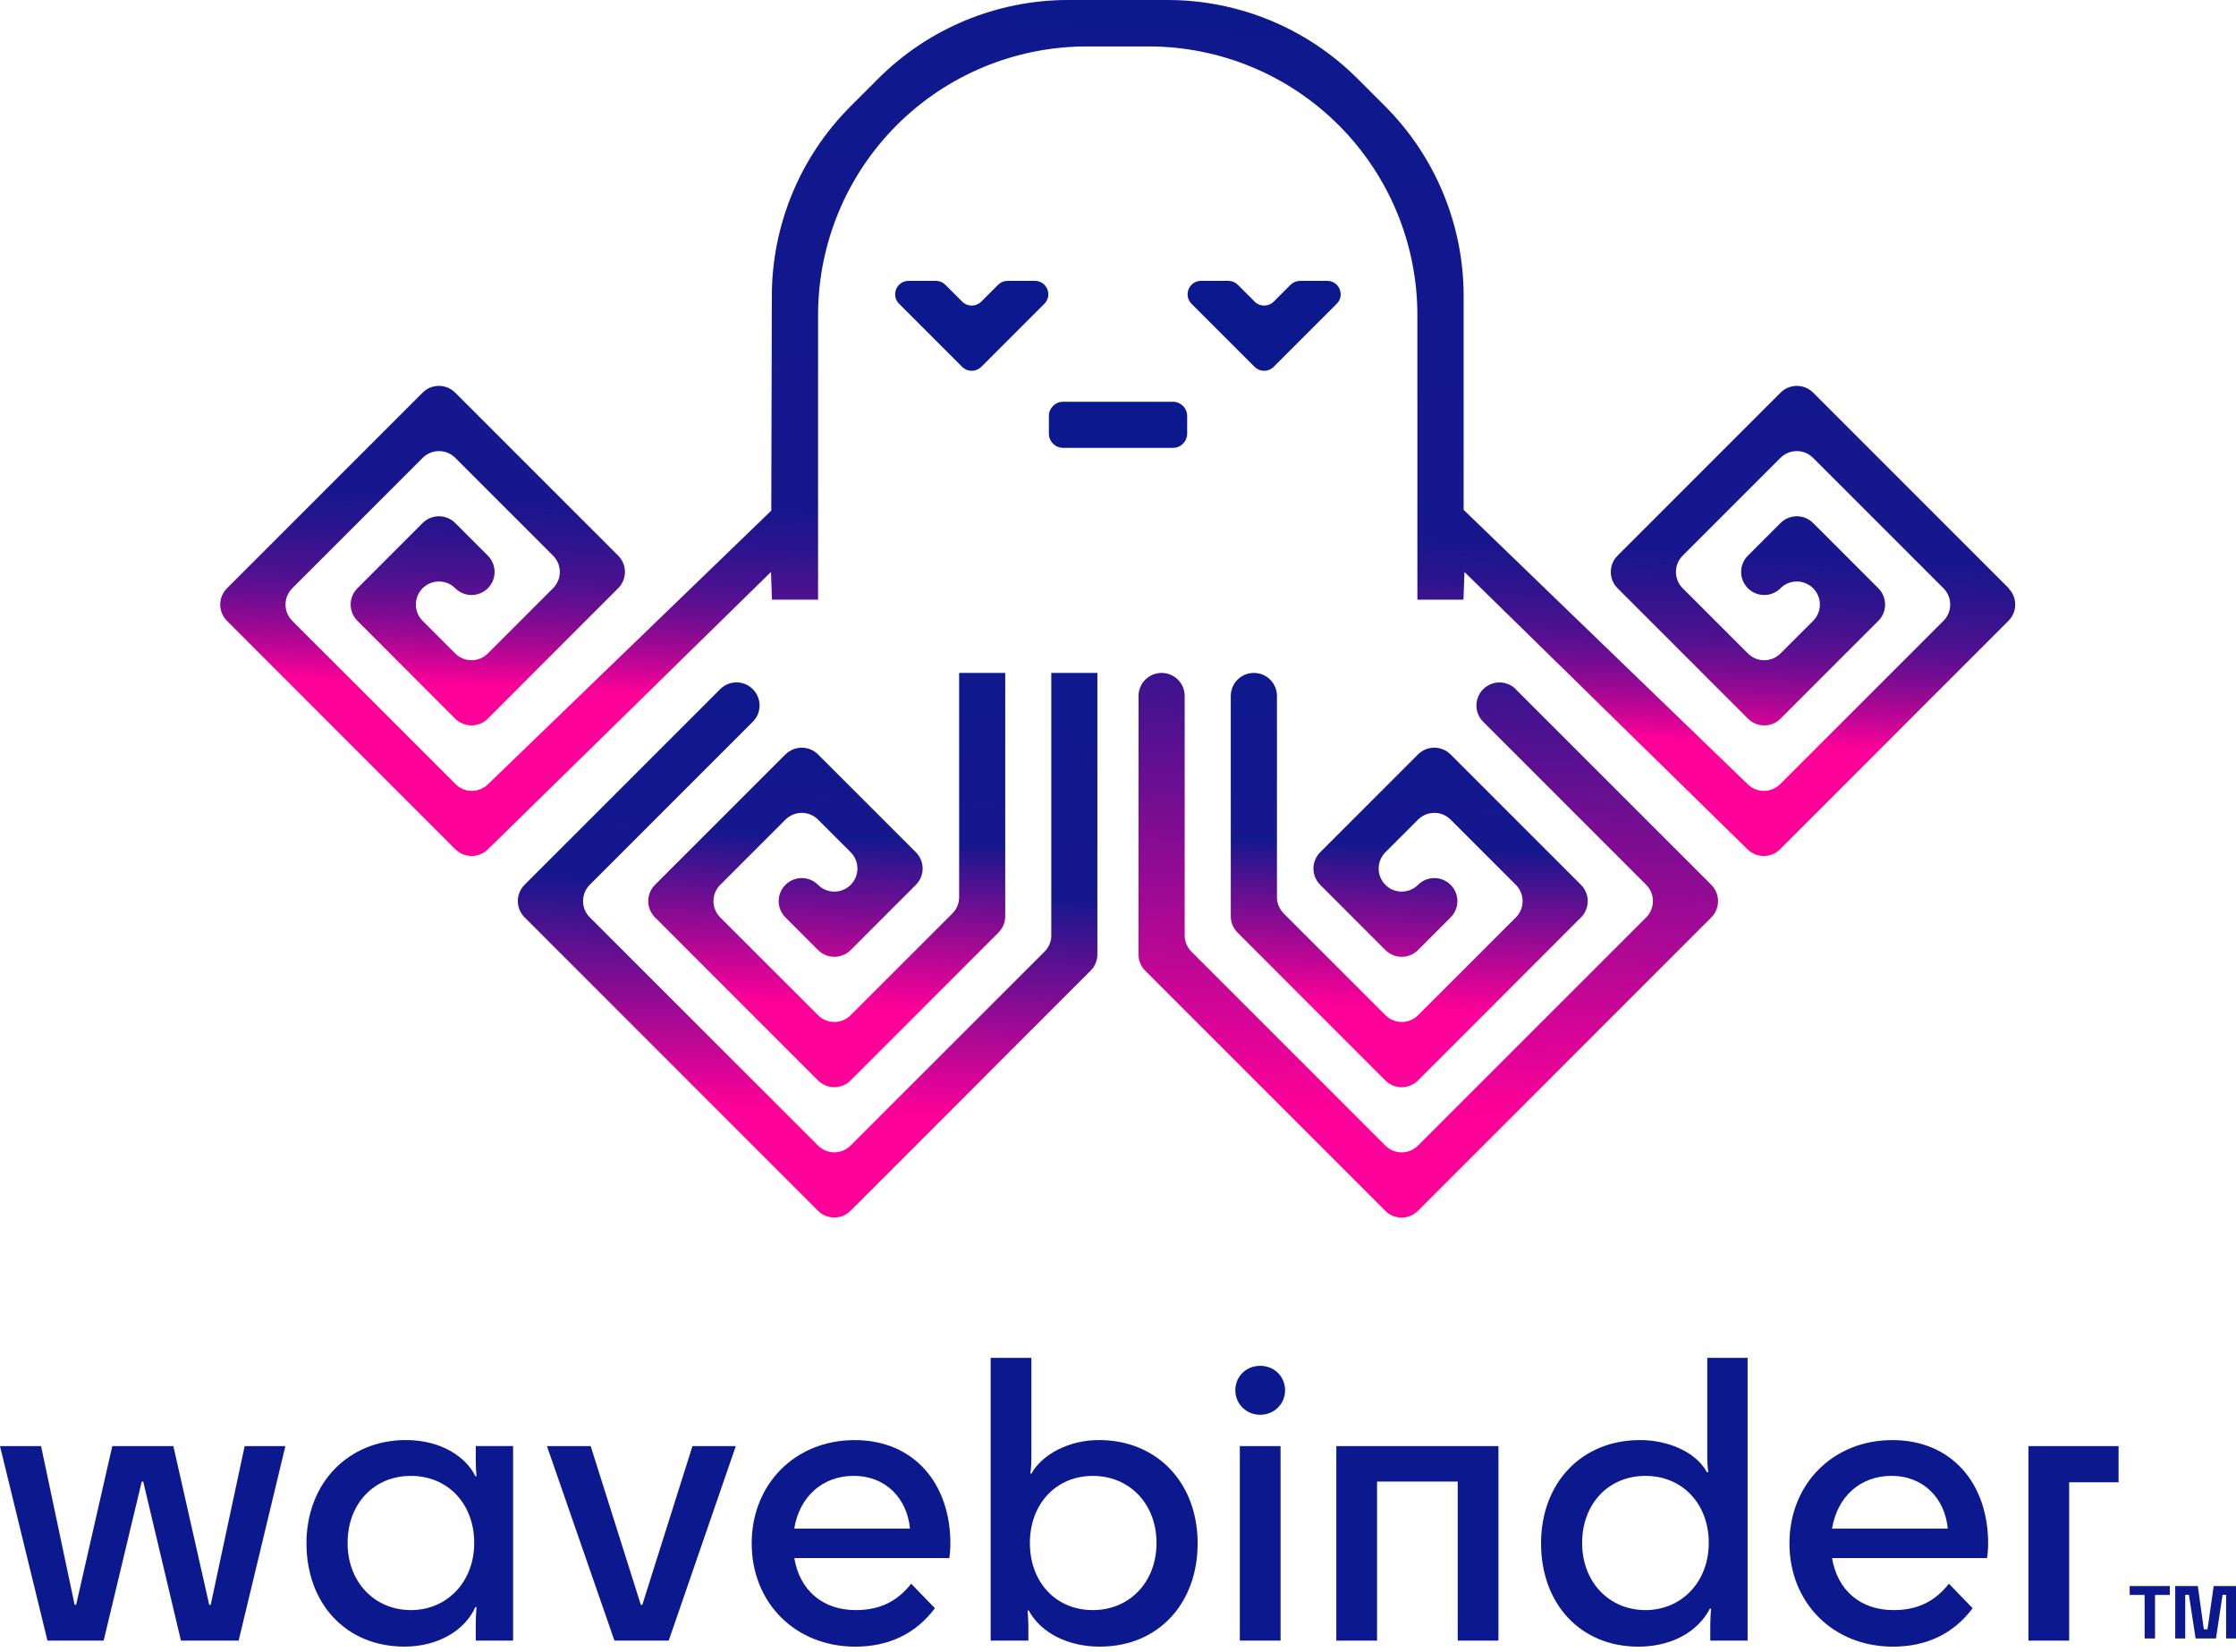
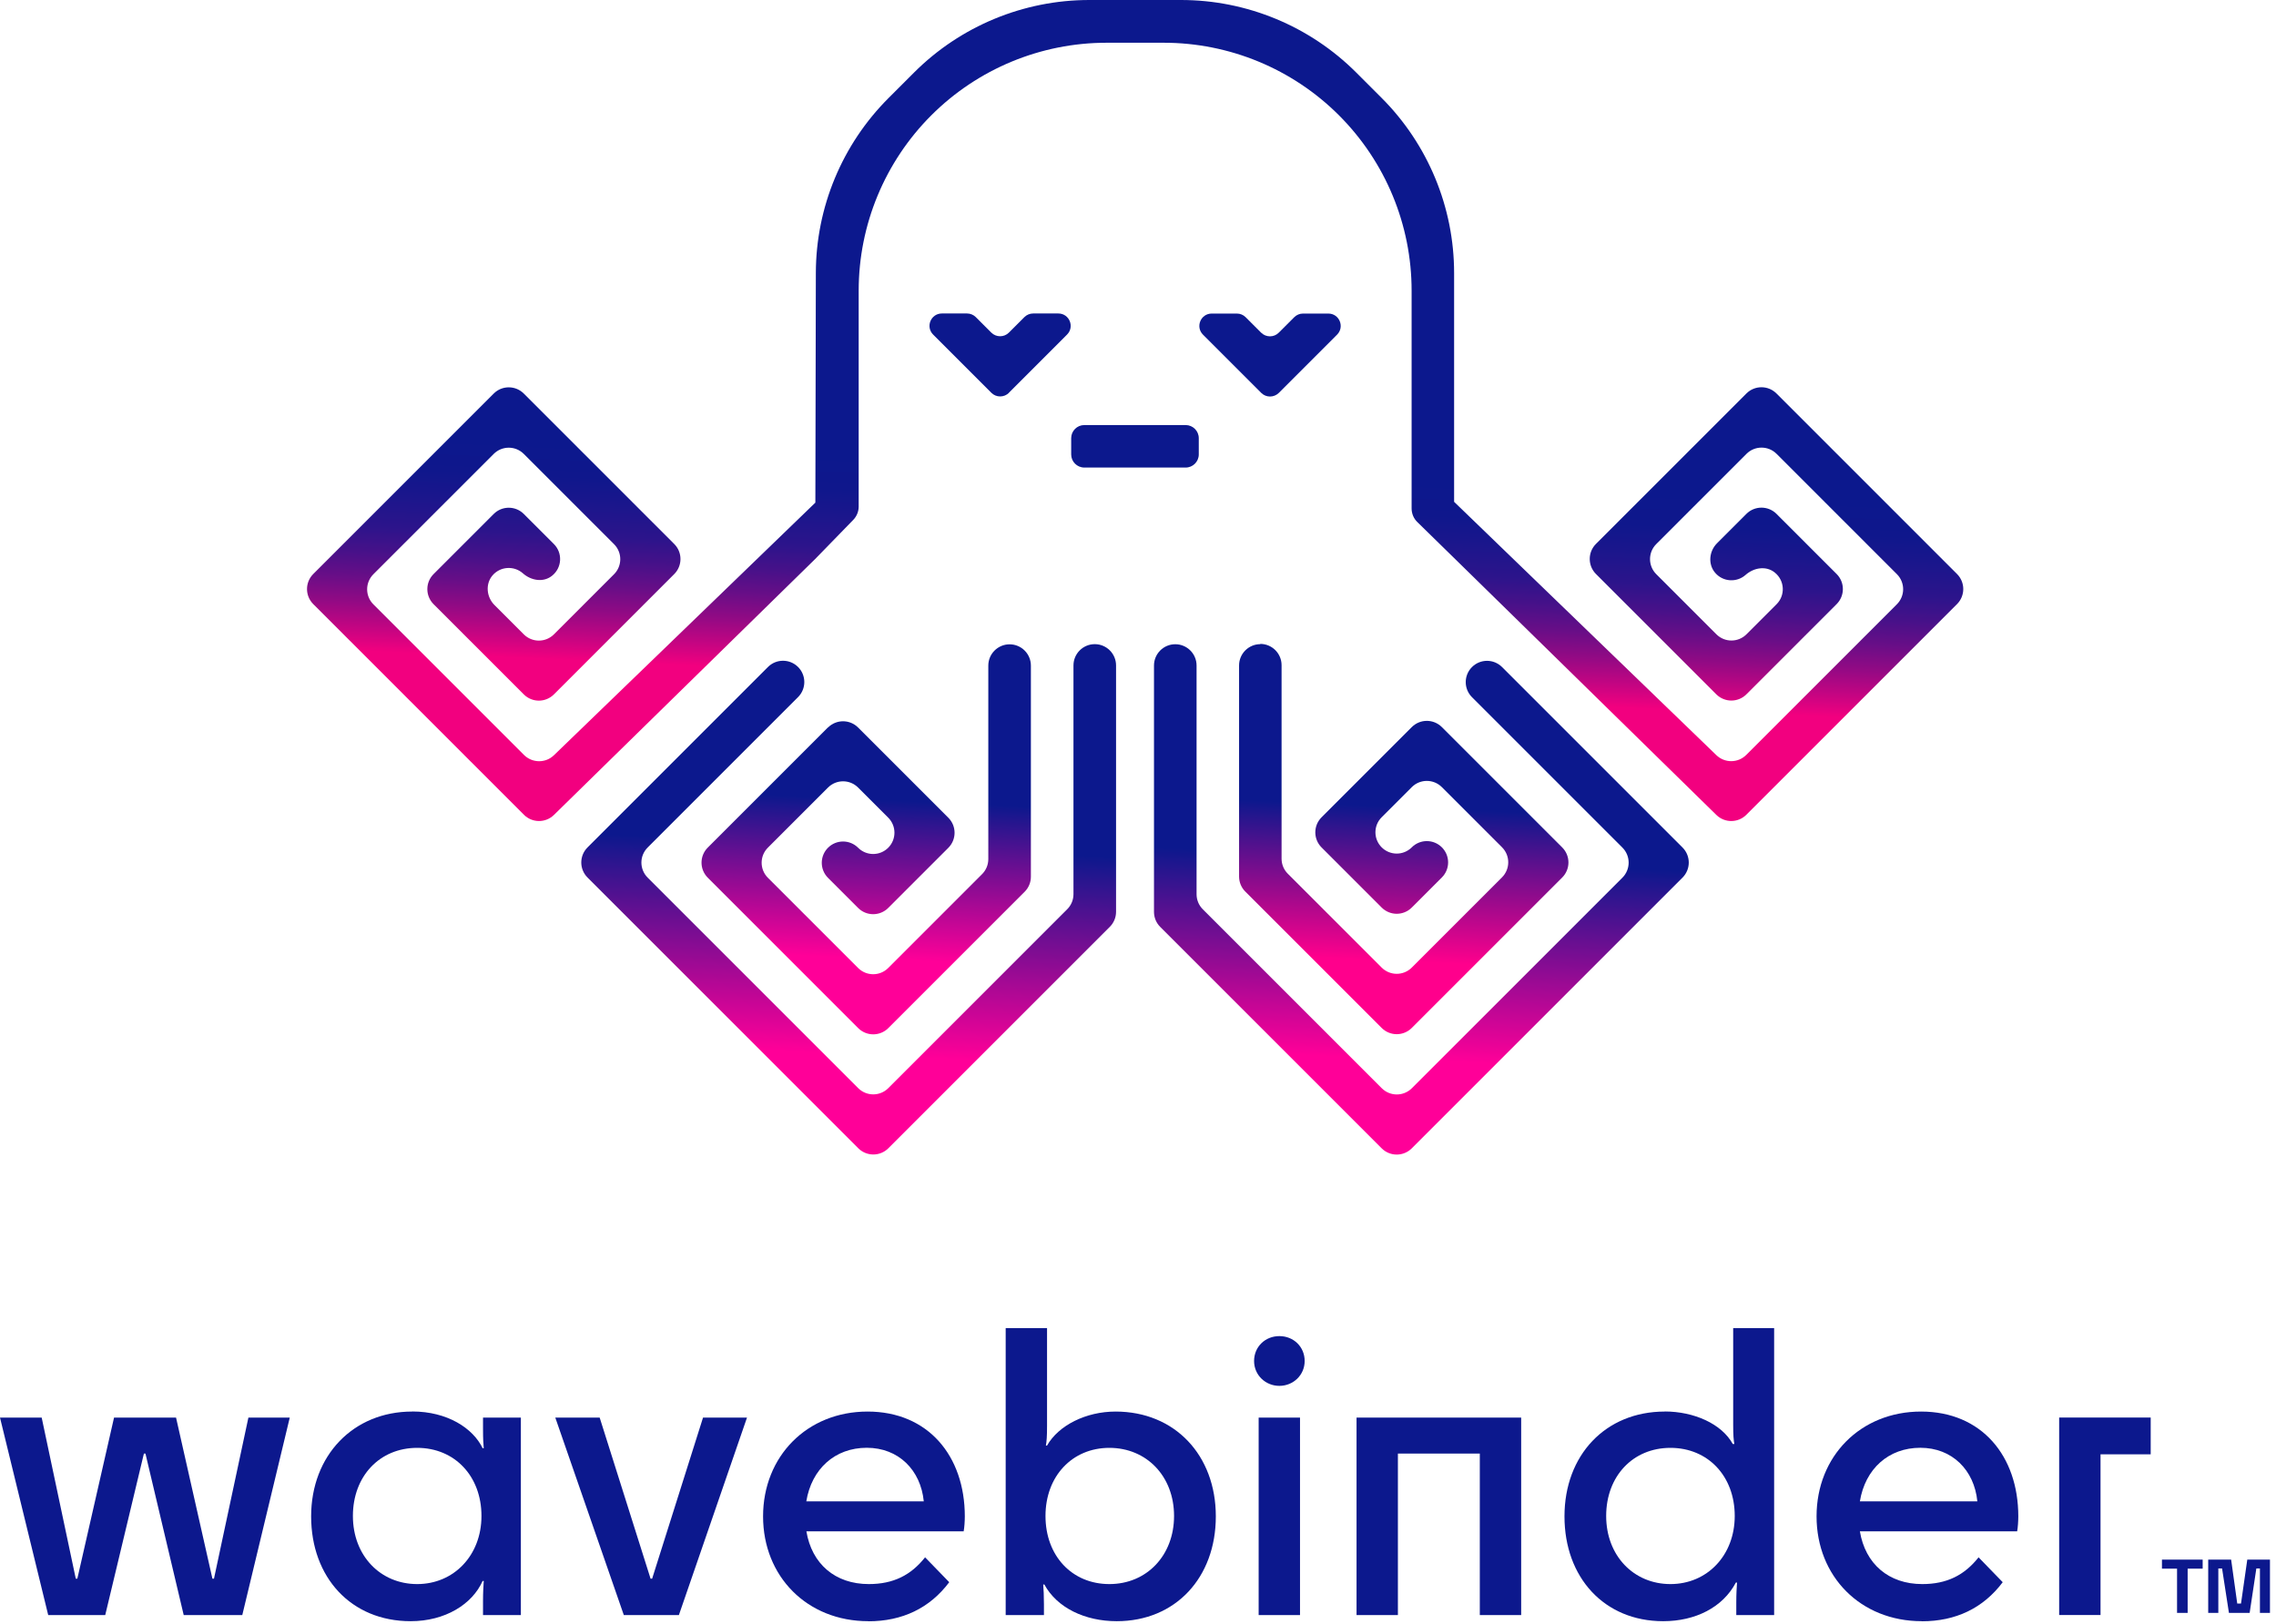
- <svg xmlns="http://www.w3.org/2000/svg" width="306" height="226" viewBox="0 0 306 226" fill="none">
-   <path d="M32.658 224.518H24.762L19.601 202.748H19.395L14.186 224.518H6.496L0 197.898H5.62L10.212 219.615H10.418L15.368 197.898H23.727L28.631 219.615H28.836L33.481 197.898H39.054L32.658 224.518Z" fill="#0C188D" />
-   <path d="M55.562 197.069C60.306 197.069 63.763 199.338 65.056 202.019H65.209C65.156 201.455 65.109 200.779 65.109 199.386V197.892H70.218V224.512H65.109V222.602C65.109 221.414 65.162 220.644 65.209 219.921H65.056C63.663 223.066 60.001 225.335 55.356 225.335C47.308 225.335 41.94 219.403 41.94 211.202C41.94 203.001 47.614 197.069 55.562 197.069ZM64.898 211.155C64.898 205.788 61.288 201.972 56.232 201.972C51.176 201.972 47.567 205.788 47.567 211.155C47.567 216.523 51.282 220.338 56.232 220.338C61.182 220.338 64.898 216.47 64.898 211.155Z" fill="#0C188D" />
-   <path d="M84.087 224.518L74.852 197.898H80.836L87.697 219.615H87.903L94.764 197.898H100.696L91.513 224.518H84.082H84.087Z" fill="#0C188D" />
-   <path d="M117.056 225.341C108.802 225.341 102.87 219.304 102.87 211.208C102.87 203.113 108.802 197.075 116.956 197.075C125.11 197.075 130.06 203.06 130.06 211.208C130.06 211.826 130.007 212.702 129.907 213.219H108.702C109.425 217.605 112.57 220.338 117.109 220.338C120.413 220.338 122.782 219.151 124.693 216.729L127.944 220.08C125.316 223.589 121.601 225.341 117.056 225.341ZM108.696 209.192H124.534C124.123 204.959 121.13 201.967 116.844 201.967C112.559 201.967 109.413 204.806 108.69 209.192H108.696Z" fill="#0C188D" />
-   <path d="M150.536 225.341C146.256 225.341 142.488 223.536 140.783 220.391H140.63C140.683 221.061 140.736 221.884 140.736 223.071V224.518H135.574V185.822H141.147V199.026C141.147 200.42 141.095 201.09 140.995 201.66H141.147C142.694 198.926 146.409 197.069 150.383 197.069C158.379 197.069 163.899 202.948 163.899 211.202C163.899 219.456 158.485 225.335 150.536 225.335V225.341ZM158.273 211.155C158.273 205.787 154.557 201.972 149.554 201.972C144.551 201.972 140.942 205.787 140.942 211.155C140.942 216.522 144.498 220.338 149.554 220.338C154.61 220.338 158.273 216.469 158.273 211.155Z" fill="#0C188D" />
-   <path d="M169.056 190.261C169.056 188.351 170.549 186.91 172.46 186.91C174.37 186.91 175.864 188.356 175.864 190.261C175.864 192.166 174.317 193.612 172.46 193.612C170.602 193.612 169.056 192.166 169.056 190.261ZM169.673 224.518V197.898H175.246V224.518H169.673Z" fill="#0C188D" />
-   <path d="M205.064 197.898V224.518H199.491V202.748H188.45V224.518H182.877V197.898H205.058H205.064Z" fill="#0C188D" />
-   <path d="M224.406 197.069C228.328 197.069 232.096 198.721 233.589 201.454H233.795C233.689 200.884 233.642 200.267 233.642 198.821V185.822H239.163V224.518H234.054V222.813C234.054 221.625 234.107 220.802 234.16 220.132H234.007C232.255 223.483 228.539 225.341 224.206 225.341C216.264 225.341 210.896 219.462 210.896 211.208C210.896 202.954 216.417 197.075 224.412 197.075L224.406 197.069ZM233.848 211.155C233.848 205.787 230.238 201.972 225.182 201.972C220.126 201.972 216.517 205.787 216.517 211.155C216.517 216.522 220.232 220.338 225.182 220.338C230.132 220.338 233.848 216.469 233.848 211.155Z" fill="#0C188D" />
-   <path d="M259.075 225.341C250.821 225.341 244.889 219.304 244.889 211.208C244.889 203.113 250.821 197.075 258.975 197.075C267.129 197.075 272.079 203.06 272.079 211.208C272.079 211.826 272.026 212.702 271.926 213.219H250.721C251.444 217.605 254.589 220.338 259.128 220.338C262.432 220.338 264.801 219.151 266.711 216.729L269.962 220.08C267.335 223.589 263.619 225.341 259.075 225.341ZM250.721 209.192H266.559C266.147 204.959 263.155 201.967 258.869 201.967C254.583 201.967 251.438 204.806 250.715 209.192H250.721Z" fill="#0C188D" />
-   <path d="M289.928 197.898V202.848H283.167V224.518H277.594V197.898H289.922H289.928Z" fill="#0C188D" />
-   <path d="M293.496 218.263H291.45V217.046H296.941V218.263H294.919V224.224H293.496V218.263ZM300.474 224.224L299.557 218.245H299.052V224.224H297.682V217.046H300.774L301.597 222.972H302.103L302.944 217.046H306.001V224.224H304.648V218.245H304.161L303.261 224.224H300.469H300.474Z" fill="#0C188D" />
-   <path d="M181.648 38.437H177.915C177.427 38.437 176.962 38.631 176.615 38.972L174.305 41.282C173.588 42 172.424 42 171.706 41.282L169.396 38.972C169.049 38.625 168.585 38.437 168.097 38.437H164.364C162.729 38.437 161.912 40.412 163.064 41.571L171.701 50.207C172.418 50.924 173.582 50.924 174.299 50.207L182.935 41.571C184.093 40.412 183.27 38.437 181.636 38.437H181.648Z" fill="#0C188D" />
-   <path d="M134.287 50.207L142.924 41.571C144.082 40.412 143.259 38.437 141.624 38.437H137.891C137.403 38.437 136.939 38.631 136.592 38.972L134.282 41.282C133.564 42 132.4 42 131.683 41.282L129.373 38.972C129.026 38.625 128.561 38.437 128.073 38.437H124.34C122.706 38.437 121.889 40.412 123.041 41.571L131.677 50.207C132.394 50.924 133.558 50.924 134.276 50.207H134.287Z" fill="#0C188D" />
-   <path d="M160.519 54.98H145.487C144.412 54.98 143.541 55.851 143.541 56.926V59.342C143.541 60.416 144.412 61.288 145.487 61.288H160.519C161.594 61.288 162.465 60.416 162.465 59.342V56.926C162.465 55.851 161.594 54.98 160.519 54.98Z" fill="#0C188D" />
-   <path d="M274.901 80.501L248.134 53.734C246.899 52.499 244.906 52.499 243.672 53.734L221.367 76.039C220.132 77.273 220.132 79.266 221.367 80.501L239.21 98.344C240.444 99.578 242.437 99.578 243.672 98.344L257.052 84.963C258.287 83.728 258.287 81.735 257.052 80.501L248.128 71.577C246.893 70.342 244.9 70.342 243.666 71.577L239.204 76.039C237.969 77.273 237.969 79.266 239.204 80.501C240.438 81.735 242.431 81.735 243.666 80.501C244.9 79.266 246.893 79.266 248.128 80.501C249.362 81.735 249.362 83.728 248.128 84.963L243.666 89.425C242.431 90.66 240.438 90.66 239.204 89.425L230.279 80.501C229.045 79.266 229.045 77.273 230.279 76.039L243.66 62.658C244.894 61.424 246.887 61.424 248.122 62.658L265.965 80.501C267.199 81.735 267.199 83.728 265.965 84.963L243.619 107.309C242.402 108.526 240.432 108.544 239.198 107.344L200.302 69.772V40.518C200.302 30.765 196.428 21.411 189.532 14.515L185.787 10.77C178.891 3.874 169.538 0 159.785 0H146.181C136.427 0 127.074 3.874 120.178 10.77L116.398 14.551C109.525 21.423 105.651 30.735 105.628 40.459L105.551 69.878L66.768 107.344C65.533 108.538 63.564 108.526 62.347 107.309L40.001 84.963C38.766 83.728 38.766 81.735 40.001 80.501L57.843 62.658C59.078 61.424 61.071 61.424 62.306 62.658L75.686 76.039C76.921 77.273 76.921 79.266 75.686 80.501L66.762 89.425C65.527 90.66 63.534 90.66 62.3 89.425L57.837 84.963C56.603 83.728 56.603 81.735 57.837 80.501C59.072 79.266 61.065 79.266 62.3 80.501C63.534 81.735 65.527 81.735 66.762 80.501C67.996 79.266 67.996 77.273 66.762 76.039L62.3 71.577C61.065 70.342 59.072 70.342 57.837 71.577L48.913 80.501C47.679 81.735 47.679 83.728 48.913 84.963L62.294 98.344C63.528 99.578 65.521 99.578 66.756 98.344L84.599 80.501C85.833 79.266 85.833 77.273 84.599 76.039L62.294 53.734C61.059 52.499 59.066 52.499 57.832 53.734L31.065 80.501C29.83 81.735 29.83 83.728 31.065 84.963L62.317 116.216C63.54 117.438 65.521 117.45 66.756 116.239L105.51 78.273L105.645 82.065H111.953V43.128C111.953 33.375 115.828 24.022 122.724 17.126C129.62 10.229 138.973 6.355 148.726 6.355H157.198C166.951 6.355 176.305 10.229 183.201 17.126C190.097 24.022 193.971 33.375 193.971 43.128V82.065H200.279L200.414 78.273L239.168 116.239C240.403 117.45 242.384 117.438 243.607 116.216L274.86 84.963C276.094 83.728 276.094 81.735 274.86 80.501H274.901Z" fill="url(#paint0_linear_39_1243)" />
-   <path d="M171.59 92.088C169.849 92.088 168.433 93.499 168.433 95.245V125.393C168.433 126.227 168.768 127.033 169.356 127.621L189.591 147.856C190.826 149.091 192.819 149.091 194.053 147.856L216.358 125.551C217.593 124.317 217.593 122.324 216.358 121.089L198.515 103.246C197.281 102.012 195.288 102.012 194.053 103.246L180.673 116.627C179.438 117.862 179.438 119.855 180.673 121.089L189.597 130.013C190.831 131.248 192.824 131.248 194.059 130.013L198.521 125.551C199.756 124.317 199.756 122.324 198.521 121.089C197.287 119.855 195.294 119.855 194.059 121.089C192.824 122.324 190.831 122.324 189.597 121.089C188.362 119.855 188.362 117.862 189.597 116.627L194.059 112.165C195.294 110.93 197.287 110.93 198.521 112.165L207.445 121.089C208.68 122.324 208.68 124.317 207.445 125.551L194.065 138.932C192.83 140.166 190.837 140.166 189.603 138.932L175.676 125.005C175.082 124.411 174.753 123.611 174.753 122.776V95.245C174.753 93.505 173.342 92.088 171.596 92.088H171.59Z" fill="url(#paint1_linear_39_1243)" />
-   <path d="M207.44 94.316C206.205 93.082 204.212 93.082 202.978 94.316C201.743 95.551 201.743 97.544 202.978 98.778L225.282 121.083C226.517 122.318 226.517 124.311 225.282 125.545L194.053 156.775C192.819 158.009 190.826 158.009 189.591 156.775L163.048 130.231C162.454 129.637 162.125 128.838 162.125 128.003V95.245C162.125 93.505 160.714 92.088 158.968 92.088C157.227 92.088 155.811 93.499 155.811 95.245V130.619C155.811 131.454 156.14 132.259 156.734 132.847L189.585 165.699C190.82 166.933 192.813 166.933 194.047 165.699L234.195 125.551C235.429 124.317 235.429 122.324 234.195 121.089L207.428 94.322L207.44 94.316Z" fill="url(#paint2_linear_39_1243)" />
-   <path d="M107.484 103.241L89.642 121.083C88.407 122.318 88.407 124.311 89.642 125.545L111.947 147.85C113.181 149.085 115.174 149.085 116.409 147.85L136.644 127.615C137.238 127.021 137.567 126.222 137.567 125.387V92.088H131.259V122.776C131.259 123.611 130.93 124.417 130.336 125.005L116.409 138.932C115.174 140.166 113.181 140.166 111.947 138.932L98.566 125.551C97.332 124.317 97.332 122.324 98.566 121.089L107.49 112.165C108.725 110.93 110.718 110.93 111.952 112.165L116.415 116.627C117.649 117.862 117.649 119.855 116.415 121.089C115.18 122.324 113.187 122.324 111.952 121.089C110.718 119.855 108.725 119.855 107.49 121.089C106.256 122.324 106.256 124.317 107.49 125.551L111.952 130.013C113.187 131.248 115.18 131.248 116.415 130.013L125.339 121.089C126.573 119.855 126.573 117.862 125.339 116.627L111.952 103.246C110.718 102.012 108.725 102.012 107.49 103.246L107.484 103.241Z" fill="url(#paint3_linear_39_1243)" />
-   <path d="M143.875 127.997C143.875 128.832 143.546 129.637 142.952 130.225L116.409 156.768C115.174 158.003 113.181 158.003 111.946 156.768L80.717 125.539C79.483 124.305 79.483 122.312 80.717 121.077L103.022 98.772C104.257 97.538 104.257 95.545 103.022 94.31C101.788 93.076 99.795 93.076 98.56 94.31L71.793 121.077C70.558 122.312 70.558 124.305 71.793 125.539L111.941 165.687C113.175 166.921 115.168 166.921 116.403 165.687L149.254 132.835C149.848 132.241 150.177 131.442 150.177 130.607V92.082H143.869V127.997H143.875Z" fill="url(#paint4_linear_39_1243)" />
+ <svg xmlns="http://www.w3.org/2000/svg" width="279" height="199" viewBox="0 0 279 199" fill="none">
+   <path d="M29.7 198H22.52L17.83 178.2H17.64L12.9 198H5.91L0 173.79H5.11L9.29 193.54H9.48L13.98 173.79H21.58L26.04 193.54H26.23L30.45 173.79H35.52L29.7 198Z" fill="#0C188D" />
+   <path d="M50.53 173.04C54.85 173.04 57.99 175.1 59.16 177.54H59.3C59.25 177.02 59.21 176.41 59.21 175.15V173.79H63.85V198H59.21V196.26C59.21 195.18 59.26 194.48 59.3 193.82H59.16C57.89 196.68 54.56 198.75 50.34 198.75C43.02 198.75 38.14 193.36 38.14 185.9C38.14 178.44 43.3 173.05 50.52 173.05L50.53 173.04ZM59.02 185.85C59.02 180.97 55.74 177.5 51.14 177.5C46.54 177.5 43.26 180.97 43.26 185.85C43.26 190.73 46.64 194.2 51.14 194.2C55.64 194.2 59.02 190.68 59.02 185.85Z" fill="#0C188D" />
+   <path d="M76.47 198L68.07 173.79H73.51L79.75 193.54H79.94L86.18 173.79H91.57L83.22 198H76.47Z" fill="#0C188D" />
+   <path d="M106.44 198.75C98.93 198.75 93.54 193.26 93.54 185.9C93.54 178.54 98.93 173.05 106.35 173.05C113.77 173.05 118.27 178.49 118.27 185.9C118.27 186.46 118.22 187.26 118.13 187.73H98.85C99.51 191.72 102.37 194.2 106.5 194.2C109.5 194.2 111.66 193.12 113.4 190.92L116.36 193.97C113.97 197.16 110.59 198.76 106.46 198.76L106.44 198.75ZM98.84 184.06H113.24C112.86 180.21 110.14 177.49 106.25 177.49C102.36 177.49 99.49 180.07 98.84 184.06Z" fill="#0C188D" />
+   <path d="M136.89 198.75C133 198.75 129.57 197.11 128.02 194.25H127.88C127.93 194.86 127.97 195.61 127.97 196.69V198H123.28V162.82H128.35V174.83C128.35 176.1 128.3 176.71 128.21 177.22H128.35C129.76 174.73 133.14 173.05 136.75 173.05C144.02 173.05 149.04 178.4 149.04 185.9C149.04 193.4 144.11 198.75 136.89 198.75ZM143.92 185.85C143.92 180.97 140.54 177.5 135.99 177.5C131.44 177.5 128.16 180.97 128.16 185.85C128.16 190.73 131.4 194.2 135.99 194.2C140.58 194.2 143.92 190.68 143.92 185.85Z" fill="#0C188D" />
+   <path d="M153.73 166.85C153.73 165.11 155.09 163.8 156.83 163.8C158.57 163.8 159.93 165.11 159.93 166.85C159.93 168.59 158.52 169.9 156.83 169.9C155.14 169.9 153.73 168.59 153.73 166.85ZM154.29 198V173.79H159.36V198H154.29Z" fill="#0C188D" />
+   <path d="M186.47 173.79V198H181.4V178.2H171.36V198H166.29V173.79H186.46H186.47Z" fill="#0C188D" />
+   <path d="M204.06 173.04C207.63 173.04 211.05 174.54 212.41 177.03H212.6C212.51 176.51 212.46 175.95 212.46 174.64V162.82H217.48V198H212.84V196.45C212.84 195.37 212.89 194.62 212.93 194.01H212.79C211.19 197.06 207.82 198.75 203.88 198.75C196.66 198.75 191.78 193.4 191.78 185.9C191.78 178.4 196.8 173.05 204.07 173.05L204.06 173.04ZM212.65 185.85C212.65 180.97 209.37 177.5 204.77 177.5C200.17 177.5 196.89 180.97 196.89 185.85C196.89 190.73 200.27 194.2 204.77 194.2C209.27 194.2 212.65 190.68 212.65 185.85Z" fill="#0C188D" />
+   <path d="M235.58 198.75C228.07 198.75 222.68 193.26 222.68 185.9C222.68 178.54 228.07 173.05 235.49 173.05C242.91 173.05 247.41 178.49 247.41 185.9C247.41 186.46 247.36 187.26 247.27 187.73H227.99C228.65 191.72 231.51 194.2 235.64 194.2C238.64 194.2 240.8 193.12 242.54 190.92L245.5 193.97C243.11 197.16 239.73 198.76 235.6 198.76L235.58 198.75ZM227.99 184.06H242.39C242.01 180.21 239.29 177.49 235.4 177.49C231.51 177.49 228.64 180.07 227.99 184.06Z" fill="#0C188D" />
+   <path d="M263.64 173.79V178.29H257.49V197.99H252.42V173.78H263.63L263.64 173.79Z" fill="#0C188D" />
+   <path d="M266.88 192.31H265.02V191.2H270.01V192.31H268.17V197.73H266.87V192.31H266.88ZM273.23 197.73L272.39 192.29H271.93V197.73H270.69V191.2H273.5L274.25 196.59H274.71L275.48 191.2H278.26V197.73H277.03V192.29H276.59L275.77 197.73H273.23Z" fill="#0C188D" />
+   <path d="M162.81 38.44H159.73C159.33 38.44 158.94 38.6 158.66 38.88L156.75 40.79C156.16 41.38 155.2 41.38 154.6 40.79L152.69 38.88C152.41 38.6 152.02 38.44 151.62 38.44H148.54C147.19 38.44 146.51 40.07 147.47 41.03L154.61 48.17C155.2 48.76 156.16 48.76 156.76 48.17L163.9 41.03C164.86 40.07 164.18 38.44 162.83 38.44H162.81Z" fill="#0C188D" />
+   <path d="M123.66 48.16L130.8 41.02C131.76 40.06 131.08 38.43 129.73 38.43H126.65C126.25 38.43 125.86 38.59 125.58 38.87L123.67 40.78C123.08 41.37 122.12 41.37 121.52 40.78L119.61 38.87C119.33 38.59 118.94 38.43 118.54 38.43H115.46C114.11 38.43 113.43 40.06 114.39 41.02L121.53 48.16C122.12 48.75 123.08 48.75 123.68 48.16H123.66Z" fill="#0C188D" />
+   <path d="M145.34 52.11H132.92C132.03 52.11 131.31 52.831 131.31 53.72V55.71C131.31 56.599 132.03 57.32 132.92 57.32H145.34C146.229 57.32 146.95 56.599 146.95 55.71V53.72C146.95 52.831 146.229 52.11 145.34 52.11Z" fill="#0C188D" />
+   <path d="M239.89 70.36L217.77 48.24C216.75 47.22 215.1 47.22 214.08 48.24L195.64 66.68C194.62 67.7 194.62 69.35 195.64 70.37L210.39 85.12C211.41 86.14 213.06 86.14 214.08 85.12L225.14 74.06C226.16 73.04 226.16 71.39 225.14 70.37L217.77 63C216.75 61.98 215.1 61.98 214.08 63L210.48 66.6C209.51 67.57 209.35 69.16 210.24 70.21C211.2 71.35 212.89 71.44 213.97 70.49C214.99 69.58 216.51 69.33 217.57 70.2C218.79 71.19 218.86 72.99 217.78 74.07L214.09 77.76C213.07 78.78 211.42 78.78 210.4 77.76L203.03 70.39C202.01 69.37 202.01 67.72 203.03 66.7L214.09 55.64C215.11 54.62 216.76 54.62 217.78 55.64L232.53 70.39C233.55 71.41 233.55 73.06 232.53 74.08L214.06 92.55C213.05 93.56 211.43 93.57 210.4 92.58L178.25 61.52V33.48C178.25 25.42 175.05 17.69 169.35 11.99L166.26 8.9C160.56 3.2 152.83 0 144.77 0H133.53C125.47 0 117.74 3.2 112.04 8.9L108.91 12.03C103.23 17.71 100.03 25.41 100.01 33.44L99.95 61.62L67.9 92.59C66.88 93.58 65.25 93.56 64.24 92.56L45.77 74.09C44.75 73.07 44.75 71.42 45.77 70.4L60.52 55.65C61.54 54.63 63.19 54.63 64.21 55.65L75.27 66.71C76.29 67.73 76.29 69.38 75.27 70.4L67.9 77.77C66.88 78.79 65.23 78.79 64.21 77.77L60.61 74.17C59.64 73.2 59.48 71.61 60.36 70.56C61.32 69.42 63.01 69.33 64.09 70.28C65.11 71.19 66.63 71.44 67.69 70.57C68.91 69.58 68.98 67.78 67.9 66.7L64.21 63.01C63.19 61.99 61.54 61.99 60.52 63.01L53.15 70.38C52.13 71.4 52.13 73.05 53.15 74.07L64.21 85.13C65.23 86.15 66.88 86.15 67.9 85.13L82.65 70.38C83.67 69.36 83.67 67.71 82.65 66.69L64.21 48.25C63.19 47.23 61.54 47.23 60.52 48.25L38.4 70.37C37.38 71.39 37.38 73.04 38.4 74.06L64.23 99.89C65.24 100.9 66.88 100.91 67.9 99.91L99.93 68.53L104.59 63.74C105.02 63.3 105.26 62.71 105.26 62.1V35.63C105.26 27.57 108.46 19.84 114.16 14.14C119.86 8.44 127.59 5.24 135.65 5.24H142.65C150.71 5.24 158.44 8.44 164.14 14.14C169.84 19.84 173.04 27.57 173.04 35.63V62.33C173.04 62.96 173.29 63.57 173.75 64.01L178.37 68.53L210.4 99.91C211.42 100.91 213.06 100.9 214.07 99.89L239.9 74.06C240.92 73.04 240.92 71.39 239.9 70.37L239.89 70.36Z" fill="url(#paint0_linear_471_1365)" />
+   <path d="M154.5 78.97C153.06 78.97 151.89 80.14 151.89 81.58V107.46C151.89 108.15 152.16 108.81 152.65 109.3L169.37 126.02C170.39 127.04 172.04 127.04 173.06 126.02L191.5 107.58C192.52 106.56 192.52 104.91 191.5 103.89L176.75 89.14C175.73 88.12 174.08 88.12 173.06 89.14L162 100.2C160.98 101.22 160.98 102.87 162 103.89L169.37 111.26C170.39 112.28 172.04 112.28 173.06 111.26L176.75 107.57C177.77 106.55 177.77 104.9 176.75 103.88C175.73 102.86 174.08 102.86 173.06 103.88C172.04 104.9 170.39 104.9 169.37 103.88C168.35 102.86 168.35 101.21 169.37 100.19L173.06 96.5C174.08 95.48 175.73 95.48 176.75 96.5L184.12 103.87C185.14 104.89 185.14 106.54 184.12 107.56L173.06 118.62C172.04 119.64 170.39 119.64 169.37 118.62L157.86 107.11C157.37 106.62 157.1 105.96 157.1 105.27V81.55C157.1 80.11 155.93 78.94 154.49 78.94L154.5 78.97Z" fill="url(#paint1_linear_471_1365)" />
+   <path d="M184.13 81.78C183.11 80.76 181.46 80.76 180.44 81.78C179.42 82.8 179.42 84.45 180.44 85.47L198.88 103.91C199.9 104.93 199.9 106.58 198.88 107.6L173.07 133.41C172.05 134.43 170.4 134.43 169.38 133.41L147.44 111.47C146.95 110.98 146.68 110.32 146.68 109.63V81.59C146.68 80.15 145.51 78.98 144.07 78.98C142.63 78.98 141.46 80.15 141.46 81.59V111.79C141.46 112.48 141.73 113.14 142.22 113.63L169.37 140.78C170.39 141.8 172.04 141.8 173.06 140.78L206.25 107.59C207.27 106.57 207.27 104.92 206.25 103.9L184.13 81.78Z" fill="url(#paint2_linear_471_1365)" />
+   <path d="M101.51 89.16L86.76 103.91C85.74 104.93 85.74 106.58 86.76 107.6L105.2 126.04C106.22 127.06 107.87 127.06 108.89 126.04L125.61 109.32C126.1 108.83 126.37 108.17 126.37 107.48V81.6C126.37 80.16 125.2 78.99 123.76 78.99C122.32 78.99 121.15 80.16 121.15 81.6V105.32C121.15 106.01 120.88 106.67 120.39 107.16L108.88 118.67C107.86 119.69 106.21 119.69 105.19 118.67L94.13 107.61C93.11 106.59 93.11 104.94 94.13 103.92L101.5 96.55C102.52 95.53 104.17 95.53 105.19 96.55L108.88 100.24C109.9 101.26 109.9 102.91 108.88 103.93C107.86 104.95 106.21 104.95 105.19 103.93C104.17 102.91 102.52 102.91 101.5 103.93C100.48 104.95 100.48 106.6 101.5 107.62L105.19 111.31C106.21 112.33 107.86 112.33 108.88 111.31L116.25 103.94C117.27 102.92 117.27 101.27 116.25 100.25L105.19 89.19C104.17 88.17 102.52 88.17 101.5 89.19L101.51 89.16Z" fill="url(#paint3_linear_471_1365)" />
+   <path d="M131.59 109.62C131.59 110.31 131.32 110.97 130.83 111.46L108.89 133.4C107.87 134.42 106.22 134.42 105.2 133.4L79.39 107.59C78.37 106.57 78.37 104.92 79.39 103.9L97.83 85.46C98.85 84.44 98.85 82.79 97.83 81.77C96.81 80.75 95.16 80.75 94.14 81.77L72.02 103.89C71 104.91 71 106.56 72.02 107.58L105.21 140.77C106.23 141.79 107.88 141.79 108.9 140.77L136.05 113.62C136.54 113.13 136.81 112.47 136.81 111.78V81.58C136.81 80.14 135.64 78.97 134.2 78.97C132.76 78.97 131.59 80.14 131.59 81.58V109.62Z" fill="url(#paint4_linear_471_1365)" />
  <defs>
-     <linearGradient id="paint0_linear_39_1243" x1="157.662" y1="-20.835" x2="152.318" y2="97.92" gradientUnits="userSpaceOnUse">
+     <linearGradient id="paint0_linear_471_1365" x1="143.19" y1="-17.9" x2="138.6" y2="84.02" gradientUnits="userSpaceOnUse">
      <stop stop-color="#0C188D" />
-       <stop offset="0.74" stop-color="#15178D" />
-       <stop offset="0.78" stop-color="#18168D" />
-       <stop offset="0.81" stop-color="#23158D" />
-       <stop offset="0.84" stop-color="#35138E" />
-       <stop offset="0.88" stop-color="#4F118F" />
-       <stop offset="0.91" stop-color="#700D91" />
-       <stop offset="0.94" stop-color="#990993" />
-       <stop offset="0.97" stop-color="#C90595" />
+       <stop offset="0.74" stop-color="#0C188D" />
+       <stop offset="0.78" stop-color="#0F178C" />
+       <stop offset="0.81" stop-color="#1A168C" />
+       <stop offset="0.85" stop-color="#2C148B" />
+       <stop offset="0.88" stop-color="#461189" />
+       <stop offset="0.91" stop-color="#670E87" />
+       <stop offset="0.94" stop-color="#900A84" />
+       <stop offset="0.97" stop-color="#C00582" />
+       <stop offset="1" stop-color="#F2007F" />
+     </linearGradient>
+     <linearGradient id="paint1_linear_471_1365" x1="173.06" y1="71.78" x2="170.99" y2="117.81" gradientUnits="userSpaceOnUse">
+       <stop stop-color="#0C188D" />
+       <stop offset="0.59" stop-color="#0C188D" />
+       <stop offset="1" stop-color="#FF008C" />
+     </linearGradient>
+     <linearGradient id="paint2_linear_471_1365" x1="175.31" y1="69.92" x2="172.61" y2="129.9" gradientUnits="userSpaceOnUse">
+       <stop stop-color="#0C188D" />
+       <stop offset="0.59" stop-color="#0C188D" />
      <stop offset="1" stop-color="#FF0098" />
    </linearGradient>
-     <linearGradient id="paint1_linear_39_1243" x1="194.018" y1="83.587" x2="191.56" y2="138.121" gradientUnits="userSpaceOnUse">
+     <linearGradient id="paint3_linear_471_1365" x1="107.83" y1="69.97" x2="105.69" y2="117.47" gradientUnits="userSpaceOnUse">
      <stop stop-color="#0C188D" />
-       <stop offset="0.59" stop-color="#15178D" />
+       <stop offset="0.59" stop-color="#0C188D" />
      <stop offset="1" stop-color="#FF0098" />
    </linearGradient>
-     <linearGradient id="paint2_linear_39_1243" x1="196.775" y1="80.424" x2="193.524" y2="152.612" gradientUnits="userSpaceOnUse">
+     <linearGradient id="paint4_linear_471_1365" x1="105.91" y1="66.82" x2="103.1" y2="129.2" gradientUnits="userSpaceOnUse">
      <stop stop-color="#0C188D" />
-       <stop offset="1" stop-color="#FF0098" />
-     </linearGradient>
-     <linearGradient id="paint3_linear_39_1243" x1="115.08" y1="81.236" x2="112.54" y2="137.685" gradientUnits="userSpaceOnUse">
-       <stop stop-color="#0C188D" />
-       <stop offset="0.59" stop-color="#15178D" />
-       <stop offset="1" stop-color="#FF0098" />
-     </linearGradient>
-     <linearGradient id="paint4_linear_39_1243" x1="112.758" y1="77.42" x2="109.407" y2="151.877" gradientUnits="userSpaceOnUse">
-       <stop stop-color="#0C188D" />
-       <stop offset="0.59" stop-color="#15178D" />
+       <stop offset="0.59" stop-color="#0C188D" />
      <stop offset="1" stop-color="#FF0098" />
    </linearGradient>
  </defs>
</svg>
